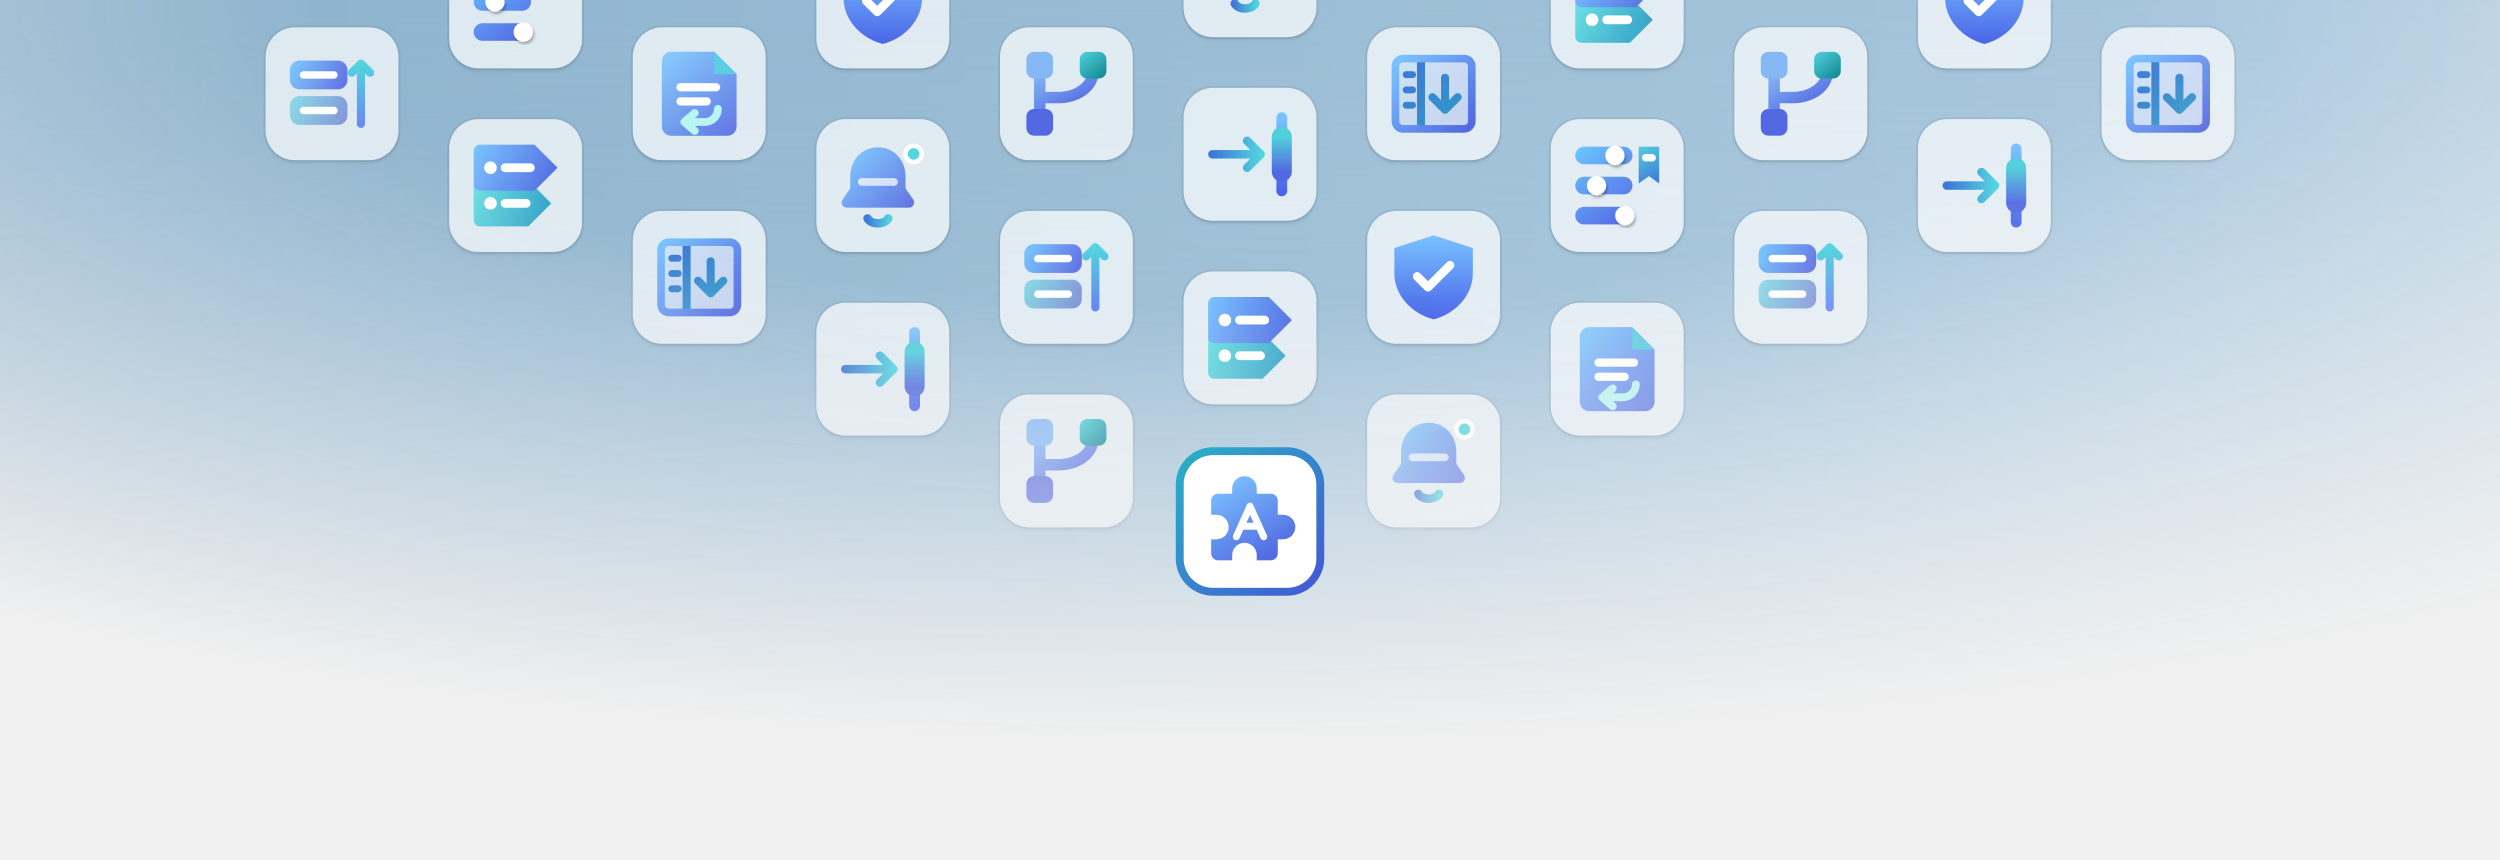
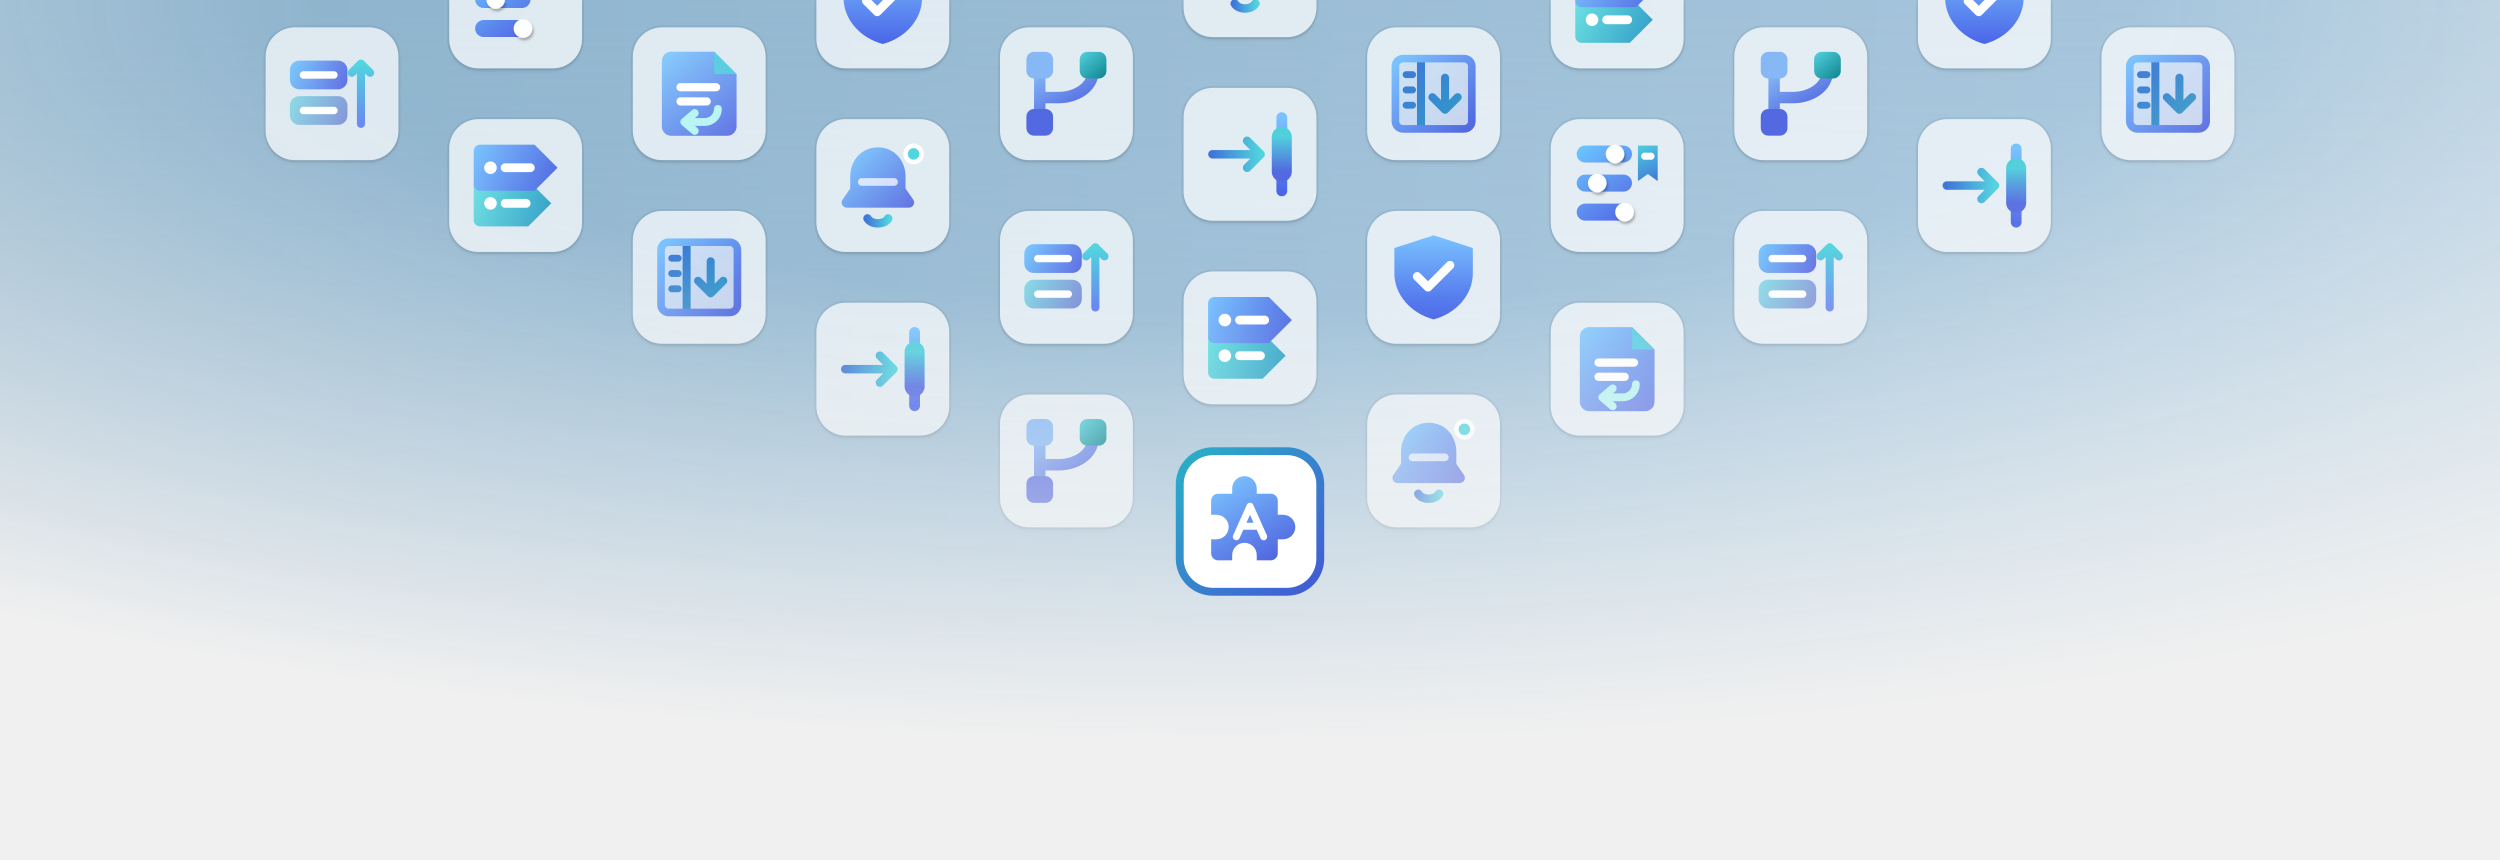
<svg xmlns="http://www.w3.org/2000/svg" width="1280" viewBox="0 0 1280 440" fill="none" role="img" aria-labelledby="banner-title banner-description">
  <defs>
    <linearGradient id="background-top" x1="0" x2="1280" gradientUnits="userSpaceOnUse">
      <stop stop-color="#8BB2CC" />
      <stop offset="1" stop-color="#AAC8DE" />
    </linearGradient>
    <linearGradient id="background-bottom" x1="0" x2="1280" gradientUnits="userSpaceOnUse">
      <stop stop-color="#92B4CD" />
      <stop offset="1" stop-color="#C8DFEE" />
    </linearGradient>
    <linearGradient id="vertical-blend" x1="0" y1="0" x2="0" y2="440" gradientUnits="userSpaceOnUse">
      <stop stop-color="#000000" />
      <stop offset="1" stop-color="#FFFFFF" />
    </linearGradient>
    <mask id="background-blend" x="0" y="0" width="1280" height="440" maskUnits="userSpaceOnUse">
      <rect width="1280" height="440" fill="url(#vertical-blend)" />
    </mask>
    <radialGradient id="field-fade" gradientUnits="userSpaceOnUse" cx="0" cy="0" r="1" gradientTransform="translate(628.856 -0.45) scale(1102.932 379.452)">
      <stop offset="0.417" stop-color="#FFFFFF" />
      <stop offset="1" stop-color="#000000" />
    </radialGradient>
    <mask id="field-mask" x="0" y="0" width="1280" height="440" maskUnits="userSpaceOnUse">
      <rect width="1280" height="440" fill="url(#field-fade)" />
    </mask>
    <filter id="card-shadow" x="-20%" y="-20%" width="140%" height="150%" color-interpolation-filters="sRGB">
      <feGaussianBlur in="SourceAlpha" stdDeviation="1" />
      <feOffset dx="0" dy="1.5" />
      <feComponentTransfer>
        <feFuncA type="linear" slope="0.09" />
      </feComponentTransfer>
      <feComposite in2="SourceAlpha" operator="out" />
    </filter>
    <linearGradient id="brand-border" x1="606" y1="233" x2="674" y2="301" gradientUnits="userSpaceOnUse">
      <stop stop-color="#2AAEC7" />
      <stop offset="1" stop-color="#425BD5" />
    </linearGradient>
  </defs>
  <g mask="url(#field-mask)">
    <rect width="1280" height="440" fill="url(#background-top)" />
    <rect width="1280" height="440" fill="url(#background-bottom)" mask="url(#background-blend)" />
    <g id="plugin-0-card">
      <rect x="136" y="14" width="68" height="68" rx="15" fill="#000000" filter="url(#card-shadow)" />
      <rect x="135.5" y="13.5" width="69" height="69" rx="15.5" fill="none" stroke="#000000" stroke-opacity="0.055" />
      <rect x="136" y="14" width="68" height="68" rx="15" fill="#FFFFFF" fill-opacity="0.7" />
      <svg width="44" height="44" viewBox="7.75 7.95 25.4 20.7" fill="none" x="148" y="26" preserveAspectRatio="xMidYMid meet">
        <defs>
          <linearGradient id="plugin-0-installed-order-top" x1="8" y1="8" x2="25" y2="17" gradientUnits="userSpaceOnUse">
            <stop stop-color="#71C9FF" />
            <stop offset="1" stop-color="#5662E2" />
          </linearGradient>
          <linearGradient id="plugin-0-installed-order-bottom" x1="8" y1="19" x2="25" y2="28" gradientUnits="userSpaceOnUse">
            <stop stop-color="#51D3DE" />
            <stop offset="1" stop-color="#4B58C7" />
          </linearGradient>
          <linearGradient id="plugin-0-installed-order-arrow" x1="28" y1="9.4" x2="29" y2="27" gradientUnits="userSpaceOnUse">
            <stop stop-color="#52D5DE" />
            <stop offset="1" stop-color="#6688F3" />
          </linearGradient>
        </defs>
        <rect x="8" y="8.5" width="17" height="8.5" rx="2.8" fill="url(#plugin-0-installed-order-top)" fill-opacity="0.92" />
        <rect x="8" y="19" width="17" height="8.5" rx="2.8" fill="url(#plugin-0-installed-order-bottom)" fill-opacity="0.62" />
        <path d="M12 12.75H21M12 23.25H21" stroke="#FFFFFF" stroke-width="2.2" stroke-linecap="round" />
        <path d="M29 27.2V9.8M26.3 12.1L29 9.4L31.7 12.1" stroke="url(#plugin-0-installed-order-arrow)" stroke-width="2.4" stroke-linecap="round" stroke-linejoin="round" />
      </svg>
    </g>
    <g id="plugin-1-card">
      <rect x="230" y="-33" width="68" height="68" rx="15" fill="#000000" filter="url(#card-shadow)" />
      <rect x="229.5" y="-33.5" width="69" height="69" rx="15.5" fill="none" stroke="#000000" stroke-opacity="0.055" />
      <rect x="230" y="-33" width="68" height="68" rx="15" fill="#FFFFFF" fill-opacity="0.7" />
-       <svg width="44" height="44" viewBox="8.25 8.05 21 19.9" fill="none" x="242" y="-21" preserveAspectRatio="xMidYMid meet">
+       <svg width="44" height="44" viewBox="8.25 7.75 21 21.75" fill="none" x="242" y="-21" preserveAspectRatio="xMidYMid meet">
        <defs>
          <linearGradient id="plugin-1-effort-memory-bars" x1="8" y1="9" x2="23" y2="27" gradientUnits="userSpaceOnUse">
            <stop stop-color="#6BC8FF" />
            <stop offset="1" stop-color="#5364E4" />
          </linearGradient>
          <linearGradient id="plugin-1-effort-memory-bookmark" x1="24" y1="8" x2="29" y2="18" gradientUnits="userSpaceOnUse">
            <stop stop-color="#51D3DE" />
            <stop offset="1" stop-color="#3E72D7" />
          </linearGradient>
          <filter id="plugin-1-effort-memory-shadow" x="-35%" y="-35%" width="170%" height="190%" color-interpolation-filters="sRGB">
            <feDropShadow dx="0.35" dy="0.65" stdDeviation="0.4" flood-color="#000000" flood-opacity="0.28" />
          </filter>
        </defs>
        <rect x="8.5" y="8.5" width="14" height="4.3" rx="2.15" fill="url(#plugin-1-effort-memory-bars)" />
        <rect x="8.5" y="15.85" width="14" height="4.3" rx="2.15" fill="url(#plugin-1-effort-memory-bars)" />
        <rect x="8.5" y="23.2" width="14" height="4.3" rx="2.15" fill="url(#plugin-1-effort-memory-bars)" />
        <circle cx="18.2" cy="10.65" r="2.35" fill="#FFFFFF" filter="url(#plugin-1-effort-memory-shadow)" />
        <circle cx="13.7" cy="18" r="2.35" fill="#FFFFFF" filter="url(#plugin-1-effort-memory-shadow)" />
        <circle cx="20.6" cy="25.35" r="2.35" fill="#FFFFFF" filter="url(#plugin-1-effort-memory-shadow)" />
        <path d="M24 8.5H29V17.5L26.5 15.7L24 17.5V8.5Z" fill="url(#plugin-1-effort-memory-bookmark)" />
        <path d="M25.7 11.2H27.3" stroke="#FFFFFF" stroke-width="1.8" stroke-linecap="round" />
      </svg>
    </g>
    <g id="plugin-2-card">
      <rect x="230" y="61" width="68" height="68" rx="15" fill="#000000" filter="url(#card-shadow)" />
      <rect x="229.5" y="60.5" width="69" height="69" rx="15.5" fill="none" stroke="#000000" stroke-opacity="0.055" />
      <rect x="230" y="61" width="68" height="68" rx="15" fill="#FFFFFF" fill-opacity="0.7" />
      <svg width="44" height="44" viewBox="7.25 8.25 20.5 20" fill="none" x="242" y="73" preserveAspectRatio="xMidYMid meet">
        <path d="M9 17H20.5L26 22.5L20.5 28H9C8.17 28 7.5 27.33 7.5 26.5V18.5C7.5 17.67 8.17 17 9 17Z" fill="url(#plugin-2-workspace-label)" />
        <path d="M9 8.5H22L27.5 14L22 19.5H9C8.17 19.5 7.5 18.83 7.5 18V10C7.5 9.17 8.17 8.5 9 8.5Z" fill="url(#plugin-2-session-label)" />
        <circle cx="11.5" cy="14" r="1.5" fill="#FFFFFF" />
        <path d="M15 14H21" stroke="#FFFFFF" stroke-width="2.1" stroke-linecap="round" />
        <circle cx="11.5" cy="22.5" r="1.5" fill="#FFFFFF" />
        <path d="M15 22.5H20" stroke="#FFFFFF" stroke-width="2.1" stroke-linecap="round" />
        <defs>
          <linearGradient id="plugin-2-session-label" x1="8" y1="9" x2="27" y2="19" gradientUnits="userSpaceOnUse">
            <stop stop-color="#7AC2FF" />
            <stop offset="1" stop-color="#5269E1" />
          </linearGradient>
          <linearGradient id="plugin-2-workspace-label" x1="8" y1="18" x2="26" y2="28" gradientUnits="userSpaceOnUse">
            <stop stop-color="#6BE0E2" />
            <stop offset="1" stop-color="#2F9CC6" />
          </linearGradient>
        </defs>
      </svg>
    </g>
    <g id="plugin-3-card">
      <rect x="324" y="14" width="68" height="68" rx="15" fill="#000000" filter="url(#card-shadow)" />
      <rect x="323.5" y="13.5" width="69" height="69" rx="15.5" fill="none" stroke="#000000" stroke-opacity="0.055" />
      <rect x="324" y="14" width="68" height="68" rx="15" fill="#FFFFFF" fill-opacity="0.7" />
      <svg width="44" height="44" viewBox="8.25 7.25 20.5 23" fill="none" x="336" y="26" preserveAspectRatio="xMidYMid meet">
        <defs>
          <linearGradient id="plugin-3-paste-file-paper" x1="9" y1="7" x2="29" y2="30" gradientUnits="userSpaceOnUse">
            <stop stop-color="#7CCBFF" />
            <stop offset="1" stop-color="#5064E2" />
          </linearGradient>
        </defs>
        <path d="M11 7.5H22.5L28.5 13.5V27.5C28.5 28.88 27.38 30 26 30H11C9.62 30 8.5 28.88 8.5 27.5V10C8.5 8.62 9.62 7.5 11 7.5Z" fill="url(#plugin-3-paste-file-paper)" fill-opacity="0.88" />
        <path d="M22.5 7.5V13.5H28.5" fill="#58D5DE" fill-opacity="0.84" />
        <path d="M13.5 17H23M13.5 20.8H20.5" stroke="#FFFFFF" stroke-width="2.2" stroke-linecap="round" />
        <path d="M14.5 26.3H20C21.93 26.3 23.5 24.73 23.5 22.8M17.3 23.9L14.5 26.3L17.3 28.7" stroke="#B9F5F3" stroke-width="2.1" stroke-linecap="round" stroke-linejoin="round" />
      </svg>
    </g>
    <g id="plugin-4-card">
      <rect x="324" y="108" width="68" height="68" rx="15" fill="#000000" filter="url(#card-shadow)" />
      <rect x="323.5" y="107.5" width="69" height="69" rx="15.5" fill="none" stroke="#000000" stroke-opacity="0.055" />
      <rect x="324" y="108" width="68" height="68" rx="15" fill="#FFFFFF" fill-opacity="0.7" />
      <svg width="44" height="44" viewBox="6.75 7.55 22.5 20.9" fill="none" x="336" y="120" preserveAspectRatio="xMidYMid meet">
        <path d="M10 8.8H26C27.1 8.8 28 9.7 28 10.8V25.2C28 26.3 27.1 27.2 26 27.2H10C8.9 27.2 8 26.3 8 25.2V10.8C8 9.7 8.9 8.8 10 8.8Z" fill="url(#plugin-4-sidebar-frame)" fill-opacity="0.2" />
        <path d="M14.7 9.9V26.1" stroke="url(#plugin-4-sidebar-details)" stroke-width="2.1" stroke-linecap="round" />
        <path d="M10.8 13H12.5M10.8 17H12.5M10.8 21H12.5" stroke="url(#plugin-4-sidebar-details)" stroke-width="1.8" stroke-linecap="round" />
        <path d="M21 13.8V22.2M21 22.2L17.7 18.9M21 22.2L24.3 18.9" stroke="url(#plugin-4-sidebar-details)" stroke-width="2.1" stroke-linecap="round" stroke-linejoin="round" />
        <path d="M10 8.8H26C27.1 8.8 28 9.7 28 10.8V25.2C28 26.3 27.1 27.2 26 27.2H10C8.9 27.2 8 26.3 8 25.2V10.8C8 9.7 8.9 8.8 10 8.8Z" fill="none" stroke="url(#plugin-4-sidebar-frame)" stroke-width="2" />
        <defs>
          <linearGradient id="plugin-4-sidebar-frame" x1="9" y1="9" x2="27" y2="27" gradientUnits="userSpaceOnUse">
            <stop stop-color="#7AC2FF" />
            <stop offset="1" stop-color="#5269E1" />
          </linearGradient>
          <linearGradient id="plugin-4-sidebar-details" x1="10" y1="10" x2="26" y2="26" gradientUnits="userSpaceOnUse">
            <stop stop-color="#3F77D8" />
            <stop offset="1" stop-color="#2F9CC6" />
          </linearGradient>
        </defs>
      </svg>
    </g>
    <g id="plugin-5-card">
      <rect x="418" y="-33" width="68" height="68" rx="15" fill="#000000" filter="url(#card-shadow)" />
      <rect x="417.5" y="-33.5" width="69" height="69" rx="15.5" fill="none" stroke="#000000" stroke-opacity="0.055" />
      <rect x="418" y="-33" width="68" height="68" rx="15" fill="#FFFFFF" fill-opacity="0.7" />
      <svg width="44" height="44" viewBox="7.25 6.75 21.5 23" fill="none" x="430" y="-21" preserveAspectRatio="xMidYMid meet">
        <path d="M18 7L28.5 10.4V17.2C28.5 22.9 24.08 27.9 18 29.5C11.92 27.9 7.5 22.9 7.5 17.2V10.4L18 7Z" fill="url(#plugin-5-permission-shield)" />
        <path d="M13.6 18L16.5 20.9L22.4 15" stroke="#FFFFFF" stroke-width="2.3" stroke-linecap="round" stroke-linejoin="round" />
        <defs>
          <linearGradient id="plugin-5-permission-shield" x1="18" y1="7" x2="18" y2="29.5" gradientUnits="userSpaceOnUse">
            <stop stop-color="#7AC2FF" />
            <stop offset="1" stop-color="#4A65E8" />
          </linearGradient>
        </defs>
      </svg>
    </g>
    <g id="plugin-6-card">
      <rect x="418" y="61" width="68" height="68" rx="15" fill="#000000" filter="url(#card-shadow)" />
      <rect x="417.5" y="60.5" width="69" height="69" rx="15.5" fill="none" stroke="#000000" stroke-opacity="0.055" />
      <rect x="418" y="61" width="68" height="68" rx="15" fill="#FFFFFF" fill-opacity="0.7" />
      <svg width="44" height="44" viewBox="8.315 7.25 21.935 22.375" fill="none" x="430" y="73" preserveAspectRatio="xMidYMid meet">
        <defs>
          <linearGradient id="plugin-6-session-grouping-bell" x1="10" y1="9" x2="27" y2="26" gradientUnits="userSpaceOnUse">
            <stop stop-color="#77C9FF" />
            <stop offset="1" stop-color="#5160DE" />
          </linearGradient>
          <linearGradient id="plugin-6-session-grouping-clapper" x1="15" y1="27" x2="21" y2="27" gradientUnits="userSpaceOnUse">
            <stop stop-color="#3F77D8" />
            <stop offset="1" stop-color="#51D3DE" />
          </linearGradient>
        </defs>
        <path d="M18 8.5C13.8 8.5 10.8 11.8 10.8 16.1V19.2L8.8 22.1C8.2 23 8.8 24.2 10 24.2H26C27.2 24.2 27.8 23 27.2 22.1L25.2 19.2V16.1C25.2 11.8 22.2 8.5 18 8.5Z" fill="url(#plugin-6-session-grouping-bell)" fill-opacity="0.9" />
        <path d="M13.8 17.5H22.2" stroke="#FFFFFF" stroke-width="2" stroke-linecap="round" stroke-opacity="0.72" />
        <path d="M15.3 27C16.3 28.7 19.7 28.7 20.7 27" stroke="url(#plugin-6-session-grouping-clapper)" stroke-width="2.2" stroke-linecap="round" />
        <circle cx="27.3" cy="10.2" r="2.1" fill="#51D5DE" stroke="#FFFFFF" stroke-width="1.2" />
      </svg>
    </g>
    <g id="plugin-7-card">
      <rect x="418" y="155" width="68" height="68" rx="15" fill="#000000" filter="url(#card-shadow)" />
      <rect x="417.5" y="154.5" width="69" height="69" rx="15.5" fill="none" stroke="#000000" stroke-opacity="0.055" />
      <rect x="418" y="155" width="68" height="68" rx="15" fill="#FFFFFF" fill-opacity="0.7" />
      <svg width="44" height="44" viewBox="7.65 6.85 22.2 22.3" fill="none" x="430" y="167" preserveAspectRatio="xMidYMid meet">
        <path d="M27 8.5V27.5" stroke="url(#plugin-7-edge-track)" stroke-width="2.8" stroke-linecap="round" />
        <path d="M27 13.5V22.5" stroke="url(#plugin-7-edge-thumb)" stroke-width="5.2" stroke-linecap="round" />
        <path d="M9 18H21.5M21.5 18L18 14.5M21.5 18L18 21.5" stroke="url(#plugin-7-edge-arrow)" stroke-width="2.2" stroke-linecap="round" stroke-linejoin="round" />
        <defs>
          <linearGradient id="plugin-7-edge-track" x1="27" y1="8.5" x2="27" y2="27.5" gradientUnits="userSpaceOnUse">
            <stop stop-color="#7AC2FF" />
            <stop offset="1" stop-color="#4A65E8" />
          </linearGradient>
          <linearGradient id="plugin-7-edge-thumb" x1="27" y1="13.5" x2="27" y2="22.5" gradientUnits="userSpaceOnUse">
            <stop stop-color="#51CFDB" />
            <stop offset="1" stop-color="#5269E1" />
          </linearGradient>
          <linearGradient id="plugin-7-edge-arrow" x1="9" y1="18" x2="21.5" y2="18" gradientUnits="userSpaceOnUse">
            <stop stop-color="#3F77D8" />
            <stop offset="1" stop-color="#51D3DE" />
          </linearGradient>
        </defs>
      </svg>
    </g>
    <g id="plugin-8-card">
      <rect x="512" y="14" width="68" height="68" rx="15" fill="#000000" filter="url(#card-shadow)" />
      <rect x="511.5" y="13.5" width="69" height="69" rx="15.5" fill="none" stroke="#000000" stroke-opacity="0.055" />
      <rect x="512" y="14" width="68" height="68" rx="15" fill="#FFFFFF" fill-opacity="0.7" />
      <svg width="44" height="44" viewBox="8.3 7.85 19.4 20.3" fill="none" x="524" y="26" preserveAspectRatio="xMidYMid meet">
        <g transform="translate(1.8 1.8) scale(0.9)">
          <path d="M11 12V24M11 19H16C20.4 19 25 16.4 25 12" stroke="url(#plugin-8-worktree-branches)" stroke-width="3" stroke-linecap="round" stroke-linejoin="round" />
          <rect x="7.5" y="7" width="7" height="7" rx="2" fill="#86B8F5" />
          <rect x="7.5" y="22" width="7" height="7" rx="2" fill="#5269E1" />
          <rect x="21.5" y="7" width="7" height="7" rx="2" fill="url(#plugin-8-worktree-leaf)" />
        </g>
        <defs>
          <linearGradient id="plugin-8-worktree-branches" x1="11" y1="12" x2="18" y2="24" gradientUnits="userSpaceOnUse">
            <stop stop-color="#86B8F5" />
            <stop offset="1" stop-color="#5269E1" />
          </linearGradient>
          <linearGradient id="plugin-8-worktree-leaf" x1="22" y1="7" x2="28" y2="14" gradientUnits="userSpaceOnUse">
            <stop stop-color="#51CFDB" />
            <stop offset="1" stop-color="#108792" />
          </linearGradient>
        </defs>
      </svg>
    </g>
    <g id="plugin-9-card">
      <rect x="512" y="108" width="68" height="68" rx="15" fill="#000000" filter="url(#card-shadow)" />
      <rect x="511.5" y="107.5" width="69" height="69" rx="15.5" fill="none" stroke="#000000" stroke-opacity="0.055" />
      <rect x="512" y="108" width="68" height="68" rx="15" fill="#FFFFFF" fill-opacity="0.7" />
      <svg width="44" height="44" viewBox="7.75 7.95 25.4 20.7" fill="none" x="524" y="120" preserveAspectRatio="xMidYMid meet">
        <defs>
          <linearGradient id="plugin-9-installed-order-top" x1="8" y1="8" x2="25" y2="17" gradientUnits="userSpaceOnUse">
            <stop stop-color="#71C9FF" />
            <stop offset="1" stop-color="#5662E2" />
          </linearGradient>
          <linearGradient id="plugin-9-installed-order-bottom" x1="8" y1="19" x2="25" y2="28" gradientUnits="userSpaceOnUse">
            <stop stop-color="#51D3DE" />
            <stop offset="1" stop-color="#4B58C7" />
          </linearGradient>
          <linearGradient id="plugin-9-installed-order-arrow" x1="28" y1="9.4" x2="29" y2="27" gradientUnits="userSpaceOnUse">
            <stop stop-color="#52D5DE" />
            <stop offset="1" stop-color="#6688F3" />
          </linearGradient>
        </defs>
        <rect x="8" y="8.5" width="17" height="8.5" rx="2.8" fill="url(#plugin-9-installed-order-top)" fill-opacity="0.92" />
        <rect x="8" y="19" width="17" height="8.5" rx="2.8" fill="url(#plugin-9-installed-order-bottom)" fill-opacity="0.62" />
        <path d="M12 12.75H21M12 23.25H21" stroke="#FFFFFF" stroke-width="2.2" stroke-linecap="round" />
        <path d="M29 27.2V9.8M26.3 12.1L29 9.4L31.7 12.1" stroke="url(#plugin-9-installed-order-arrow)" stroke-width="2.4" stroke-linecap="round" stroke-linejoin="round" />
      </svg>
    </g>
    <g id="plugin-10-card">
      <rect x="512" y="202" width="68" height="68" rx="15" fill="#000000" filter="url(#card-shadow)" />
      <rect x="511.5" y="201.5" width="69" height="69" rx="15.5" fill="none" stroke="#000000" stroke-opacity="0.055" />
      <rect x="512" y="202" width="68" height="68" rx="15" fill="#FFFFFF" fill-opacity="0.7" />
      <svg width="44" height="44" viewBox="8.3 7.85 19.4 20.3" fill="none" x="524" y="214" preserveAspectRatio="xMidYMid meet">
        <g transform="translate(1.8 1.8) scale(0.9)">
          <path d="M11 12V24M11 19H16C20.4 19 25 16.4 25 12" stroke="url(#plugin-10-worktree-branches)" stroke-width="3" stroke-linecap="round" stroke-linejoin="round" />
          <rect x="7.5" y="7" width="7" height="7" rx="2" fill="#86B8F5" />
          <rect x="7.5" y="22" width="7" height="7" rx="2" fill="#5269E1" />
          <rect x="21.5" y="7" width="7" height="7" rx="2" fill="url(#plugin-10-worktree-leaf)" />
        </g>
        <defs>
          <linearGradient id="plugin-10-worktree-branches" x1="11" y1="12" x2="18" y2="24" gradientUnits="userSpaceOnUse">
            <stop stop-color="#86B8F5" />
            <stop offset="1" stop-color="#5269E1" />
          </linearGradient>
          <linearGradient id="plugin-10-worktree-leaf" x1="22" y1="7" x2="28" y2="14" gradientUnits="userSpaceOnUse">
            <stop stop-color="#51CFDB" />
            <stop offset="1" stop-color="#108792" />
          </linearGradient>
        </defs>
      </svg>
    </g>
    <g id="plugin-11-card">
      <rect x="606" y="-49" width="68" height="68" rx="15" fill="#000000" filter="url(#card-shadow)" />
      <rect x="605.5" y="-49.5" width="69" height="69" rx="15.5" fill="none" stroke="#000000" stroke-opacity="0.055" />
      <rect x="606" y="-49" width="68" height="68" rx="15" fill="#FFFFFF" fill-opacity="0.7" />
      <svg width="44" height="44" viewBox="8.315 7.25 21.935 22.375" fill="none" x="618" y="-37" preserveAspectRatio="xMidYMid meet">
        <defs>
          <linearGradient id="plugin-11-session-grouping-bell" x1="10" y1="9" x2="27" y2="26" gradientUnits="userSpaceOnUse">
            <stop stop-color="#77C9FF" />
            <stop offset="1" stop-color="#5160DE" />
          </linearGradient>
          <linearGradient id="plugin-11-session-grouping-clapper" x1="15" y1="27" x2="21" y2="27" gradientUnits="userSpaceOnUse">
            <stop stop-color="#3F77D8" />
            <stop offset="1" stop-color="#51D3DE" />
          </linearGradient>
        </defs>
        <path d="M18 8.5C13.8 8.5 10.8 11.8 10.8 16.1V19.2L8.8 22.1C8.2 23 8.8 24.2 10 24.2H26C27.2 24.2 27.8 23 27.2 22.1L25.2 19.2V16.1C25.2 11.8 22.2 8.5 18 8.5Z" fill="url(#plugin-11-session-grouping-bell)" fill-opacity="0.9" />
        <path d="M13.8 17.5H22.2" stroke="#FFFFFF" stroke-width="2" stroke-linecap="round" stroke-opacity="0.72" />
        <path d="M15.3 27C16.3 28.7 19.7 28.7 20.7 27" stroke="url(#plugin-11-session-grouping-clapper)" stroke-width="2.2" stroke-linecap="round" />
        <circle cx="27.3" cy="10.2" r="2.1" fill="#51D5DE" stroke="#FFFFFF" stroke-width="1.2" />
      </svg>
    </g>
    <g id="plugin-12-card">
      <rect x="606" y="45" width="68" height="68" rx="15" fill="#000000" filter="url(#card-shadow)" />
      <rect x="605.5" y="44.5" width="69" height="69" rx="15.5" fill="none" stroke="#000000" stroke-opacity="0.055" />
      <rect x="606" y="45" width="68" height="68" rx="15" fill="#FFFFFF" fill-opacity="0.7" />
      <svg width="44" height="44" viewBox="7.65 6.85 22.2 22.3" fill="none" x="618" y="57" preserveAspectRatio="xMidYMid meet">
        <path d="M27 8.5V27.5" stroke="url(#plugin-12-edge-track)" stroke-width="2.8" stroke-linecap="round" />
        <path d="M27 13.5V22.5" stroke="url(#plugin-12-edge-thumb)" stroke-width="5.2" stroke-linecap="round" />
        <path d="M9 18H21.5M21.5 18L18 14.5M21.5 18L18 21.5" stroke="url(#plugin-12-edge-arrow)" stroke-width="2.2" stroke-linecap="round" stroke-linejoin="round" />
        <defs>
          <linearGradient id="plugin-12-edge-track" x1="27" y1="8.5" x2="27" y2="27.5" gradientUnits="userSpaceOnUse">
            <stop stop-color="#7AC2FF" />
            <stop offset="1" stop-color="#4A65E8" />
          </linearGradient>
          <linearGradient id="plugin-12-edge-thumb" x1="27" y1="13.5" x2="27" y2="22.5" gradientUnits="userSpaceOnUse">
            <stop stop-color="#51CFDB" />
            <stop offset="1" stop-color="#5269E1" />
          </linearGradient>
          <linearGradient id="plugin-12-edge-arrow" x1="9" y1="18" x2="21.5" y2="18" gradientUnits="userSpaceOnUse">
            <stop stop-color="#3F77D8" />
            <stop offset="1" stop-color="#51D3DE" />
          </linearGradient>
        </defs>
      </svg>
    </g>
    <g id="plugin-13-card">
      <rect x="606" y="139" width="68" height="68" rx="15" fill="#000000" filter="url(#card-shadow)" />
      <rect x="605.5" y="138.5" width="69" height="69" rx="15.5" fill="none" stroke="#000000" stroke-opacity="0.055" />
      <rect x="606" y="139" width="68" height="68" rx="15" fill="#FFFFFF" fill-opacity="0.7" />
      <svg width="44" height="44" viewBox="7.25 8.25 20.5 20" fill="none" x="618" y="151" preserveAspectRatio="xMidYMid meet">
        <path d="M9 17H20.5L26 22.5L20.5 28H9C8.17 28 7.5 27.33 7.5 26.5V18.5C7.5 17.67 8.17 17 9 17Z" fill="url(#plugin-13-workspace-label)" />
        <path d="M9 8.5H22L27.5 14L22 19.5H9C8.17 19.5 7.5 18.83 7.5 18V10C7.5 9.17 8.17 8.5 9 8.5Z" fill="url(#plugin-13-session-label)" />
        <circle cx="11.5" cy="14" r="1.5" fill="#FFFFFF" />
        <path d="M15 14H21" stroke="#FFFFFF" stroke-width="2.1" stroke-linecap="round" />
        <circle cx="11.5" cy="22.5" r="1.5" fill="#FFFFFF" />
        <path d="M15 22.5H20" stroke="#FFFFFF" stroke-width="2.1" stroke-linecap="round" />
        <defs>
          <linearGradient id="plugin-13-session-label" x1="8" y1="9" x2="27" y2="19" gradientUnits="userSpaceOnUse">
            <stop stop-color="#7AC2FF" />
            <stop offset="1" stop-color="#5269E1" />
          </linearGradient>
          <linearGradient id="plugin-13-workspace-label" x1="8" y1="18" x2="26" y2="28" gradientUnits="userSpaceOnUse">
            <stop stop-color="#6BE0E2" />
            <stop offset="1" stop-color="#2F9CC6" />
          </linearGradient>
        </defs>
      </svg>
    </g>
    <g id="plugin-14-card">
      <rect x="700" y="14" width="68" height="68" rx="15" fill="#000000" filter="url(#card-shadow)" />
      <rect x="699.5" y="13.5" width="69" height="69" rx="15.5" fill="none" stroke="#000000" stroke-opacity="0.055" />
      <rect x="700" y="14" width="68" height="68" rx="15" fill="#FFFFFF" fill-opacity="0.7" />
      <svg width="44" height="44" viewBox="6.75 7.55 22.5 20.9" fill="none" x="712" y="26" preserveAspectRatio="xMidYMid meet">
        <path d="M10 8.8H26C27.1 8.8 28 9.7 28 10.8V25.2C28 26.3 27.1 27.2 26 27.2H10C8.9 27.2 8 26.3 8 25.2V10.8C8 9.7 8.9 8.8 10 8.8Z" fill="url(#plugin-14-sidebar-frame)" fill-opacity="0.2" />
        <path d="M14.7 9.9V26.1" stroke="url(#plugin-14-sidebar-details)" stroke-width="2.1" stroke-linecap="round" />
        <path d="M10.8 13H12.5M10.8 17H12.5M10.8 21H12.5" stroke="url(#plugin-14-sidebar-details)" stroke-width="1.8" stroke-linecap="round" />
        <path d="M21 13.8V22.2M21 22.2L17.7 18.9M21 22.2L24.3 18.9" stroke="url(#plugin-14-sidebar-details)" stroke-width="2.1" stroke-linecap="round" stroke-linejoin="round" />
        <path d="M10 8.8H26C27.1 8.8 28 9.7 28 10.8V25.2C28 26.3 27.1 27.2 26 27.2H10C8.9 27.2 8 26.3 8 25.2V10.8C8 9.7 8.9 8.8 10 8.8Z" fill="none" stroke="url(#plugin-14-sidebar-frame)" stroke-width="2" />
        <defs>
          <linearGradient id="plugin-14-sidebar-frame" x1="9" y1="9" x2="27" y2="27" gradientUnits="userSpaceOnUse">
            <stop stop-color="#7AC2FF" />
            <stop offset="1" stop-color="#5269E1" />
          </linearGradient>
          <linearGradient id="plugin-14-sidebar-details" x1="10" y1="10" x2="26" y2="26" gradientUnits="userSpaceOnUse">
            <stop stop-color="#3F77D8" />
            <stop offset="1" stop-color="#2F9CC6" />
          </linearGradient>
        </defs>
      </svg>
    </g>
    <g id="plugin-15-card">
      <rect x="700" y="108" width="68" height="68" rx="15" fill="#000000" filter="url(#card-shadow)" />
      <rect x="699.5" y="107.5" width="69" height="69" rx="15.5" fill="none" stroke="#000000" stroke-opacity="0.055" />
      <rect x="700" y="108" width="68" height="68" rx="15" fill="#FFFFFF" fill-opacity="0.7" />
      <svg width="44" height="44" viewBox="7.25 6.75 21.5 23" fill="none" x="712" y="120" preserveAspectRatio="xMidYMid meet">
        <path d="M18 7L28.5 10.4V17.2C28.5 22.9 24.08 27.9 18 29.5C11.92 27.9 7.5 22.9 7.5 17.2V10.4L18 7Z" fill="url(#plugin-15-permission-shield)" />
        <path d="M13.6 18L16.5 20.9L22.4 15" stroke="#FFFFFF" stroke-width="2.3" stroke-linecap="round" stroke-linejoin="round" />
        <defs>
          <linearGradient id="plugin-15-permission-shield" x1="18" y1="7" x2="18" y2="29.5" gradientUnits="userSpaceOnUse">
            <stop stop-color="#7AC2FF" />
            <stop offset="1" stop-color="#4A65E8" />
          </linearGradient>
        </defs>
      </svg>
    </g>
    <g id="plugin-16-card">
      <rect x="700" y="202" width="68" height="68" rx="15" fill="#000000" filter="url(#card-shadow)" />
      <rect x="699.5" y="201.5" width="69" height="69" rx="15.5" fill="none" stroke="#000000" stroke-opacity="0.055" />
      <rect x="700" y="202" width="68" height="68" rx="15" fill="#FFFFFF" fill-opacity="0.7" />
      <svg width="44" height="44" viewBox="8.315 7.25 21.935 22.375" fill="none" x="712" y="214" preserveAspectRatio="xMidYMid meet">
        <defs>
          <linearGradient id="plugin-16-session-grouping-bell" x1="10" y1="9" x2="27" y2="26" gradientUnits="userSpaceOnUse">
            <stop stop-color="#77C9FF" />
            <stop offset="1" stop-color="#5160DE" />
          </linearGradient>
          <linearGradient id="plugin-16-session-grouping-clapper" x1="15" y1="27" x2="21" y2="27" gradientUnits="userSpaceOnUse">
            <stop stop-color="#3F77D8" />
            <stop offset="1" stop-color="#51D3DE" />
          </linearGradient>
        </defs>
        <path d="M18 8.5C13.8 8.5 10.8 11.8 10.8 16.1V19.2L8.8 22.1C8.2 23 8.8 24.2 10 24.2H26C27.2 24.2 27.8 23 27.2 22.1L25.2 19.2V16.1C25.2 11.8 22.2 8.5 18 8.5Z" fill="url(#plugin-16-session-grouping-bell)" fill-opacity="0.9" />
        <path d="M13.8 17.5H22.2" stroke="#FFFFFF" stroke-width="2" stroke-linecap="round" stroke-opacity="0.72" />
        <path d="M15.3 27C16.3 28.7 19.7 28.7 20.7 27" stroke="url(#plugin-16-session-grouping-clapper)" stroke-width="2.2" stroke-linecap="round" />
        <circle cx="27.3" cy="10.2" r="2.1" fill="#51D5DE" stroke="#FFFFFF" stroke-width="1.2" />
      </svg>
    </g>
    <g id="plugin-17-card">
      <rect x="794" y="-33" width="68" height="68" rx="15" fill="#000000" filter="url(#card-shadow)" />
      <rect x="793.5" y="-33.5" width="69" height="69" rx="15.5" fill="none" stroke="#000000" stroke-opacity="0.055" />
      <rect x="794" y="-33" width="68" height="68" rx="15" fill="#FFFFFF" fill-opacity="0.7" />
      <svg width="44" height="44" viewBox="7.25 8.25 20.5 20" fill="none" x="806" y="-21" preserveAspectRatio="xMidYMid meet">
        <path d="M9 17H20.5L26 22.5L20.5 28H9C8.17 28 7.5 27.33 7.5 26.5V18.5C7.5 17.67 8.17 17 9 17Z" fill="url(#plugin-17-workspace-label)" />
        <path d="M9 8.5H22L27.5 14L22 19.5H9C8.17 19.5 7.5 18.83 7.5 18V10C7.5 9.17 8.17 8.5 9 8.5Z" fill="url(#plugin-17-session-label)" />
        <circle cx="11.5" cy="14" r="1.5" fill="#FFFFFF" />
        <path d="M15 14H21" stroke="#FFFFFF" stroke-width="2.1" stroke-linecap="round" />
        <circle cx="11.5" cy="22.5" r="1.5" fill="#FFFFFF" />
        <path d="M15 22.5H20" stroke="#FFFFFF" stroke-width="2.1" stroke-linecap="round" />
        <defs>
          <linearGradient id="plugin-17-session-label" x1="8" y1="9" x2="27" y2="19" gradientUnits="userSpaceOnUse">
            <stop stop-color="#7AC2FF" />
            <stop offset="1" stop-color="#5269E1" />
          </linearGradient>
          <linearGradient id="plugin-17-workspace-label" x1="8" y1="18" x2="26" y2="28" gradientUnits="userSpaceOnUse">
            <stop stop-color="#6BE0E2" />
            <stop offset="1" stop-color="#2F9CC6" />
          </linearGradient>
        </defs>
      </svg>
    </g>
    <g id="plugin-18-card">
      <rect x="794" y="61" width="68" height="68" rx="15" fill="#000000" filter="url(#card-shadow)" />
      <rect x="793.5" y="60.5" width="69" height="69" rx="15.5" fill="none" stroke="#000000" stroke-opacity="0.055" />
      <rect x="794" y="61" width="68" height="68" rx="15" fill="#FFFFFF" fill-opacity="0.7" />
-       <svg width="44" height="44" viewBox="8.25 8.05 21 19.9" fill="none" x="806" y="73" preserveAspectRatio="xMidYMid meet">
+       <svg width="44" height="44" viewBox="8.25 7.75 21 21.75" fill="none" x="806" y="73" preserveAspectRatio="xMidYMid meet">
        <defs>
          <linearGradient id="plugin-18-effort-memory-bars" x1="8" y1="9" x2="23" y2="27" gradientUnits="userSpaceOnUse">
            <stop stop-color="#6BC8FF" />
            <stop offset="1" stop-color="#5364E4" />
          </linearGradient>
          <linearGradient id="plugin-18-effort-memory-bookmark" x1="24" y1="8" x2="29" y2="18" gradientUnits="userSpaceOnUse">
            <stop stop-color="#51D3DE" />
            <stop offset="1" stop-color="#3E72D7" />
          </linearGradient>
          <filter id="plugin-18-effort-memory-shadow" x="-35%" y="-35%" width="170%" height="190%" color-interpolation-filters="sRGB">
            <feDropShadow dx="0.35" dy="0.65" stdDeviation="0.4" flood-color="#000000" flood-opacity="0.28" />
          </filter>
        </defs>
        <rect x="8.5" y="8.5" width="14" height="4.3" rx="2.15" fill="url(#plugin-18-effort-memory-bars)" />
        <rect x="8.5" y="15.85" width="14" height="4.3" rx="2.15" fill="url(#plugin-18-effort-memory-bars)" />
        <rect x="8.5" y="23.2" width="14" height="4.3" rx="2.15" fill="url(#plugin-18-effort-memory-bars)" />
        <circle cx="18.2" cy="10.65" r="2.35" fill="#FFFFFF" filter="url(#plugin-18-effort-memory-shadow)" />
        <circle cx="13.7" cy="18" r="2.35" fill="#FFFFFF" filter="url(#plugin-18-effort-memory-shadow)" />
        <circle cx="20.6" cy="25.35" r="2.35" fill="#FFFFFF" filter="url(#plugin-18-effort-memory-shadow)" />
        <path d="M24 8.5H29V17.5L26.5 15.7L24 17.5V8.5Z" fill="url(#plugin-18-effort-memory-bookmark)" />
        <path d="M25.7 11.2H27.3" stroke="#FFFFFF" stroke-width="1.8" stroke-linecap="round" />
      </svg>
    </g>
    <g id="plugin-19-card">
      <rect x="794" y="155" width="68" height="68" rx="15" fill="#000000" filter="url(#card-shadow)" />
      <rect x="793.5" y="154.5" width="69" height="69" rx="15.5" fill="none" stroke="#000000" stroke-opacity="0.055" />
      <rect x="794" y="155" width="68" height="68" rx="15" fill="#FFFFFF" fill-opacity="0.7" />
      <svg width="44" height="44" viewBox="8.25 7.25 20.5 23" fill="none" x="806" y="167" preserveAspectRatio="xMidYMid meet">
        <defs>
          <linearGradient id="plugin-19-paste-file-paper" x1="9" y1="7" x2="29" y2="30" gradientUnits="userSpaceOnUse">
            <stop stop-color="#7CCBFF" />
            <stop offset="1" stop-color="#5064E2" />
          </linearGradient>
        </defs>
        <path d="M11 7.5H22.5L28.5 13.5V27.5C28.5 28.88 27.38 30 26 30H11C9.62 30 8.5 28.88 8.5 27.5V10C8.5 8.62 9.62 7.5 11 7.5Z" fill="url(#plugin-19-paste-file-paper)" fill-opacity="0.88" />
        <path d="M22.5 7.5V13.5H28.5" fill="#58D5DE" fill-opacity="0.84" />
        <path d="M13.5 17H23M13.5 20.8H20.5" stroke="#FFFFFF" stroke-width="2.2" stroke-linecap="round" />
        <path d="M14.5 26.3H20C21.93 26.3 23.5 24.73 23.5 22.8M17.3 23.9L14.5 26.3L17.3 28.7" stroke="#B9F5F3" stroke-width="2.1" stroke-linecap="round" stroke-linejoin="round" />
      </svg>
    </g>
    <g id="plugin-20-card">
      <rect x="888" y="14" width="68" height="68" rx="15" fill="#000000" filter="url(#card-shadow)" />
      <rect x="887.5" y="13.5" width="69" height="69" rx="15.5" fill="none" stroke="#000000" stroke-opacity="0.055" />
      <rect x="888" y="14" width="68" height="68" rx="15" fill="#FFFFFF" fill-opacity="0.7" />
      <svg width="44" height="44" viewBox="8.3 7.85 19.4 20.3" fill="none" x="900" y="26" preserveAspectRatio="xMidYMid meet">
        <g transform="translate(1.8 1.8) scale(0.9)">
          <path d="M11 12V24M11 19H16C20.4 19 25 16.4 25 12" stroke="url(#plugin-20-worktree-branches)" stroke-width="3" stroke-linecap="round" stroke-linejoin="round" />
          <rect x="7.5" y="7" width="7" height="7" rx="2" fill="#86B8F5" />
          <rect x="7.5" y="22" width="7" height="7" rx="2" fill="#5269E1" />
          <rect x="21.5" y="7" width="7" height="7" rx="2" fill="url(#plugin-20-worktree-leaf)" />
        </g>
        <defs>
          <linearGradient id="plugin-20-worktree-branches" x1="11" y1="12" x2="18" y2="24" gradientUnits="userSpaceOnUse">
            <stop stop-color="#86B8F5" />
            <stop offset="1" stop-color="#5269E1" />
          </linearGradient>
          <linearGradient id="plugin-20-worktree-leaf" x1="22" y1="7" x2="28" y2="14" gradientUnits="userSpaceOnUse">
            <stop stop-color="#51CFDB" />
            <stop offset="1" stop-color="#108792" />
          </linearGradient>
        </defs>
      </svg>
    </g>
    <g id="plugin-21-card">
      <rect x="888" y="108" width="68" height="68" rx="15" fill="#000000" filter="url(#card-shadow)" />
      <rect x="887.5" y="107.5" width="69" height="69" rx="15.5" fill="none" stroke="#000000" stroke-opacity="0.055" />
      <rect x="888" y="108" width="68" height="68" rx="15" fill="#FFFFFF" fill-opacity="0.7" />
      <svg width="44" height="44" viewBox="7.75 7.95 25.4 20.7" fill="none" x="900" y="120" preserveAspectRatio="xMidYMid meet">
        <defs>
          <linearGradient id="plugin-21-installed-order-top" x1="8" y1="8" x2="25" y2="17" gradientUnits="userSpaceOnUse">
            <stop stop-color="#71C9FF" />
            <stop offset="1" stop-color="#5662E2" />
          </linearGradient>
          <linearGradient id="plugin-21-installed-order-bottom" x1="8" y1="19" x2="25" y2="28" gradientUnits="userSpaceOnUse">
            <stop stop-color="#51D3DE" />
            <stop offset="1" stop-color="#4B58C7" />
          </linearGradient>
          <linearGradient id="plugin-21-installed-order-arrow" x1="28" y1="9.4" x2="29" y2="27" gradientUnits="userSpaceOnUse">
            <stop stop-color="#52D5DE" />
            <stop offset="1" stop-color="#6688F3" />
          </linearGradient>
        </defs>
        <rect x="8" y="8.5" width="17" height="8.5" rx="2.8" fill="url(#plugin-21-installed-order-top)" fill-opacity="0.92" />
        <rect x="8" y="19" width="17" height="8.5" rx="2.8" fill="url(#plugin-21-installed-order-bottom)" fill-opacity="0.62" />
        <path d="M12 12.75H21M12 23.25H21" stroke="#FFFFFF" stroke-width="2.2" stroke-linecap="round" />
        <path d="M29 27.2V9.8M26.3 12.1L29 9.4L31.7 12.1" stroke="url(#plugin-21-installed-order-arrow)" stroke-width="2.4" stroke-linecap="round" stroke-linejoin="round" />
      </svg>
    </g>
    <g id="plugin-22-card">
      <rect x="982" y="-33" width="68" height="68" rx="15" fill="#000000" filter="url(#card-shadow)" />
      <rect x="981.5" y="-33.5" width="69" height="69" rx="15.5" fill="none" stroke="#000000" stroke-opacity="0.055" />
      <rect x="982" y="-33" width="68" height="68" rx="15" fill="#FFFFFF" fill-opacity="0.7" />
      <svg width="44" height="44" viewBox="7.25 6.75 21.5 23" fill="none" x="994" y="-21" preserveAspectRatio="xMidYMid meet">
        <path d="M18 7L28.5 10.4V17.2C28.5 22.9 24.08 27.9 18 29.5C11.92 27.9 7.5 22.9 7.5 17.2V10.4L18 7Z" fill="url(#plugin-22-permission-shield)" />
        <path d="M13.6 18L16.5 20.9L22.4 15" stroke="#FFFFFF" stroke-width="2.3" stroke-linecap="round" stroke-linejoin="round" />
        <defs>
          <linearGradient id="plugin-22-permission-shield" x1="18" y1="7" x2="18" y2="29.5" gradientUnits="userSpaceOnUse">
            <stop stop-color="#7AC2FF" />
            <stop offset="1" stop-color="#4A65E8" />
          </linearGradient>
        </defs>
      </svg>
    </g>
    <g id="plugin-23-card">
      <rect x="982" y="61" width="68" height="68" rx="15" fill="#000000" filter="url(#card-shadow)" />
      <rect x="981.5" y="60.5" width="69" height="69" rx="15.5" fill="none" stroke="#000000" stroke-opacity="0.055" />
      <rect x="982" y="61" width="68" height="68" rx="15" fill="#FFFFFF" fill-opacity="0.7" />
      <svg width="44" height="44" viewBox="7.65 6.85 22.2 22.3" fill="none" x="994" y="73" preserveAspectRatio="xMidYMid meet">
        <path d="M27 8.5V27.5" stroke="url(#plugin-23-edge-track)" stroke-width="2.8" stroke-linecap="round" />
        <path d="M27 13.5V22.5" stroke="url(#plugin-23-edge-thumb)" stroke-width="5.2" stroke-linecap="round" />
        <path d="M9 18H21.5M21.5 18L18 14.5M21.5 18L18 21.5" stroke="url(#plugin-23-edge-arrow)" stroke-width="2.2" stroke-linecap="round" stroke-linejoin="round" />
        <defs>
          <linearGradient id="plugin-23-edge-track" x1="27" y1="8.5" x2="27" y2="27.5" gradientUnits="userSpaceOnUse">
            <stop stop-color="#7AC2FF" />
            <stop offset="1" stop-color="#4A65E8" />
          </linearGradient>
          <linearGradient id="plugin-23-edge-thumb" x1="27" y1="13.5" x2="27" y2="22.5" gradientUnits="userSpaceOnUse">
            <stop stop-color="#51CFDB" />
            <stop offset="1" stop-color="#5269E1" />
          </linearGradient>
          <linearGradient id="plugin-23-edge-arrow" x1="9" y1="18" x2="21.5" y2="18" gradientUnits="userSpaceOnUse">
            <stop stop-color="#3F77D8" />
            <stop offset="1" stop-color="#51D3DE" />
          </linearGradient>
        </defs>
      </svg>
    </g>
    <g id="plugin-24-card">
      <rect x="1076" y="14" width="68" height="68" rx="15" fill="#000000" filter="url(#card-shadow)" />
      <rect x="1075.5" y="13.5" width="69" height="69" rx="15.5" fill="none" stroke="#000000" stroke-opacity="0.055" />
      <rect x="1076" y="14" width="68" height="68" rx="15" fill="#FFFFFF" fill-opacity="0.7" />
      <svg width="44" height="44" viewBox="6.75 7.55 22.5 20.9" fill="none" x="1088" y="26" preserveAspectRatio="xMidYMid meet">
        <path d="M10 8.8H26C27.1 8.8 28 9.7 28 10.8V25.2C28 26.3 27.1 27.2 26 27.2H10C8.9 27.2 8 26.3 8 25.2V10.8C8 9.7 8.9 8.8 10 8.8Z" fill="url(#plugin-24-sidebar-frame)" fill-opacity="0.2" />
        <path d="M14.7 9.9V26.1" stroke="url(#plugin-24-sidebar-details)" stroke-width="2.1" stroke-linecap="round" />
        <path d="M10.8 13H12.5M10.8 17H12.5M10.8 21H12.5" stroke="url(#plugin-24-sidebar-details)" stroke-width="1.8" stroke-linecap="round" />
        <path d="M21 13.8V22.2M21 22.2L17.7 18.9M21 22.2L24.3 18.9" stroke="url(#plugin-24-sidebar-details)" stroke-width="2.1" stroke-linecap="round" stroke-linejoin="round" />
        <path d="M10 8.8H26C27.1 8.8 28 9.7 28 10.8V25.2C28 26.3 27.1 27.2 26 27.2H10C8.9 27.2 8 26.3 8 25.2V10.8C8 9.7 8.9 8.8 10 8.8Z" fill="none" stroke="url(#plugin-24-sidebar-frame)" stroke-width="2" />
        <defs>
          <linearGradient id="plugin-24-sidebar-frame" x1="9" y1="9" x2="27" y2="27" gradientUnits="userSpaceOnUse">
            <stop stop-color="#7AC2FF" />
            <stop offset="1" stop-color="#5269E1" />
          </linearGradient>
          <linearGradient id="plugin-24-sidebar-details" x1="10" y1="10" x2="26" y2="26" gradientUnits="userSpaceOnUse">
            <stop stop-color="#3F77D8" />
            <stop offset="1" stop-color="#2F9CC6" />
          </linearGradient>
        </defs>
      </svg>
    </g>
  </g>
  <g id="brand-card">
    <rect x="606" y="233" width="68" height="68" rx="15" fill="#000000" filter="url(#card-shadow)" />
    <rect x="605.5" y="232.5" width="69" height="69" rx="15.5" fill="none" stroke="#000000" stroke-opacity="0.055" />
    <rect x="606" y="233" width="68" height="68" rx="15" fill="#FFFFFF" fill-opacity="1" />
    <rect x="604" y="231" width="72" height="72" rx="17" fill="none" stroke="url(#brand-border)" stroke-width="4" />
    <svg width="44" height="44" viewBox="5.75 5.75 24.5 24.5" fill="none" role="img" aria-labelledby="brand-plugin-title brand-plugin-description" overflow="visible" x="618" y="245" preserveAspectRatio="xMidYMid meet">
      <defs>
        <linearGradient id="brand-plugin-body" x1="12" y1="6" x2="25" y2="29" gradientUnits="userSpaceOnUse">
          <stop stop-color="#7AC2FF" />
          <stop offset="1" stop-color="#5269E1" />
        </linearGradient>
      </defs>
      <g transform="translate(-2.08 0.08)">
        <path d="M15 10V8.5C15 6.57 16.57 5 18.5 5C20.43 5 22 6.57 22 8.5V10H26C27.1 10 28 10.9 28 12V16H29.5C31.43 16 33 17.57 33 19.5C33 21.43 31.43 23 29.5 23H28V27C28 28.1 27.1 29 26 29H22V27.5C22 25.57 20.43 24 18.5 24C16.57 24 15 25.57 15 27.5V29H11C9.9 29 9 28.1 9 27V23H10.5C12.43 23 14 21.43 14 19.5C14 17.57 12.43 16 10.5 16H9V12C9 10.9 9.9 10 11 10H15Z" fill="url(#brand-plugin-body)" />
        <path transform="translate(1.58 -0.53)" d="M14.6 22.8L18.5 14.1L22.4 22.8M16 19.8H21" stroke="#FFFFFF" stroke-width="2" stroke-linecap="round" stroke-linejoin="round" />
      </g>
    </svg>
  </g>
</svg>
